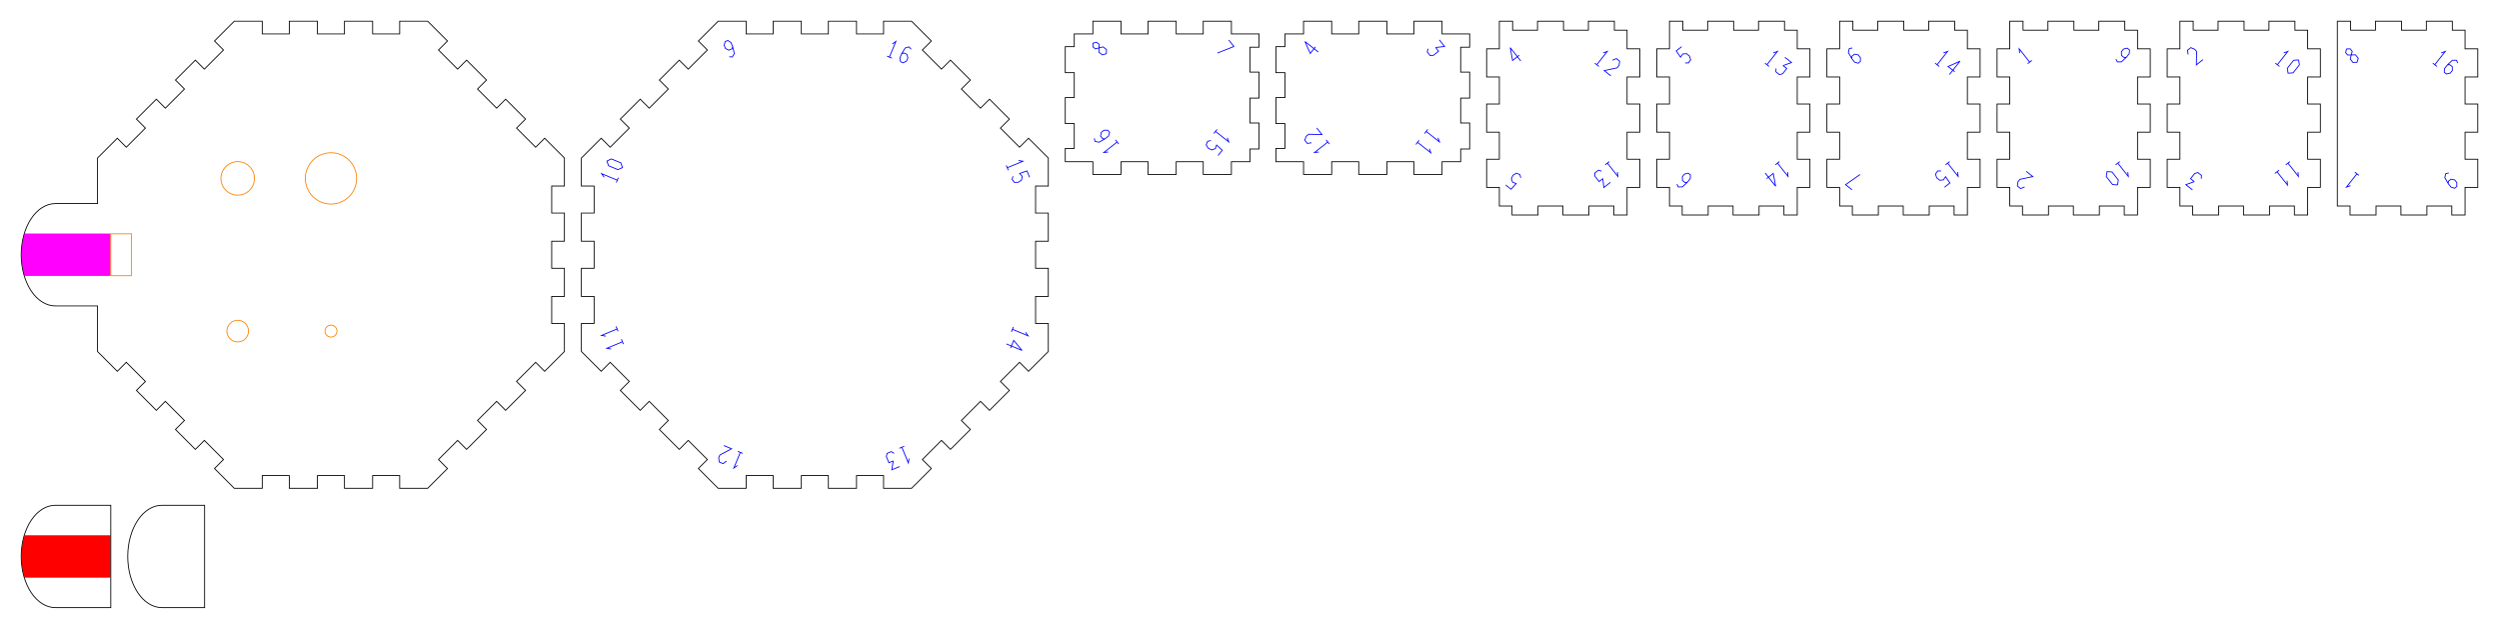
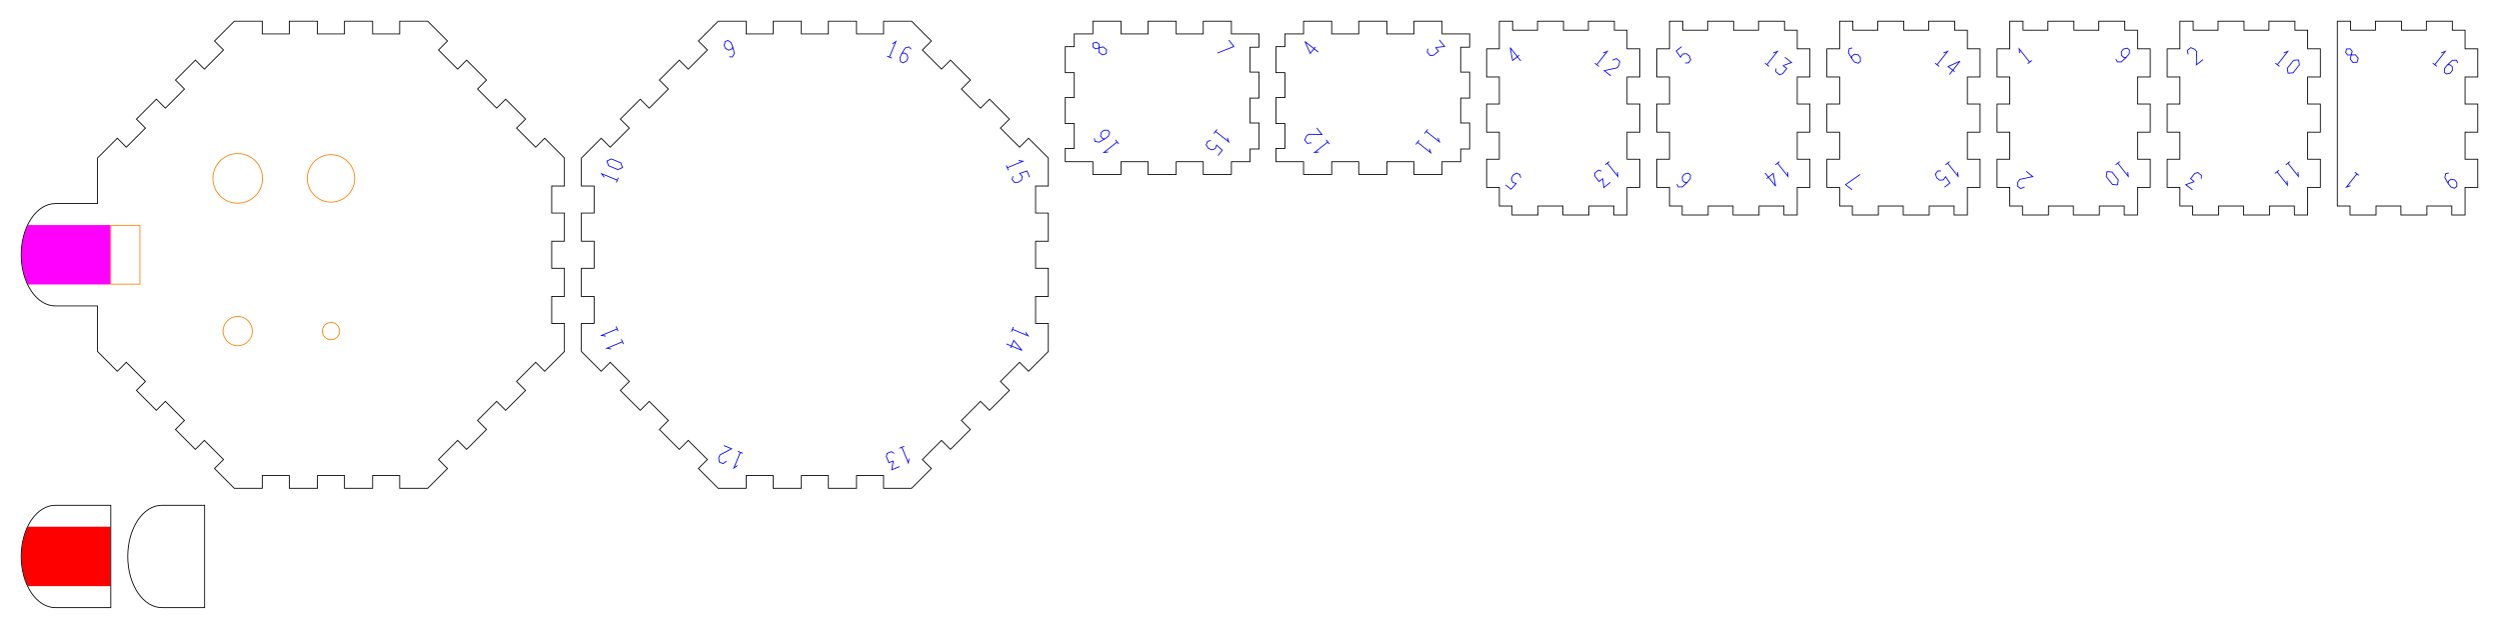
<svg xmlns="http://www.w3.org/2000/svg" width="589.43mm" height="148.26mm" viewBox="0 0 589.43 148.26">
  <g fill="#ff0000" stroke="none">
-     <path d="M 26.065,126.195 L 26.065,136.195 L 5.793,136.195 L 5.706,135.900 L 5.624,135.602 L 5.548,135.301 L 5.477,134.996 L 5.412,134.689 L 5.352,134.380 L 5.298,134.068 L 5.249,133.754 L 5.206,133.438 L 5.169,133.121 L 5.137,132.802 L 5.111,132.482 L 5.091,132.161 L 5.077,131.839 L 5.068,131.517 L 5.065,131.195 L 5.068,130.873 L 5.077,130.551 L 5.091,130.229 L 5.111,129.908 L 5.137,129.588 L 5.169,129.269 L 5.206,128.952 L 5.249,128.636 L 5.298,128.322 L 5.352,128.010 L 5.412,127.701 L 5.477,127.394 L 5.548,127.089 L 5.624,126.788 L 5.706,126.490 L 5.793,126.195 Z" />
+     <path d="M 26.065,124.195 L 26.065,138.195 L 6.567,138.195 L 6.390,137.810 L 6.224,137.416 L 6.068,137.012 L 5.922,136.599 L 5.787,136.178 L 5.663,135.749 L 5.551,135.314 L 5.450,134.872 L 5.360,134.425 L 5.282,133.972 L 5.216,133.516 L 5.162,133.056 L 5.119,132.593 L 5.089,132.128 L 5.071,131.662 L 5.065,131.195 L 5.071,130.728 L 5.089,130.262 L 5.119,129.797 L 5.162,129.334 L 5.216,128.874 L 5.282,128.418 L 5.360,127.965 L 5.450,127.518 L 5.551,127.076 L 5.663,126.641 L 5.787,126.212 L 5.922,125.791 L 6.068,125.378 L 6.224,124.974 L 6.390,124.580 L 6.567,124.195 Z" />
  </g>
  <g fill="#ff00ff" stroke="none">
-     <path d="M 26.065,55.065 L 26.065,65.065 L 5.793,65.065 L 5.706,64.770 L 5.624,64.472 L 5.548,64.171 L 5.477,63.866 L 5.412,63.559 L 5.352,63.250 L 5.298,62.938 L 5.249,62.624 L 5.206,62.308 L 5.169,61.991 L 5.137,61.672 L 5.111,61.352 L 5.091,61.031 L 5.077,60.709 L 5.068,60.387 L 5.065,60.065 L 5.068,59.743 L 5.077,59.421 L 5.091,59.099 L 5.111,58.778 L 5.137,58.458 L 5.169,58.139 L 5.206,57.822 L 5.249,57.506 L 5.298,57.192 L 5.352,56.880 L 5.412,56.571 L 5.477,56.264 L 5.548,55.959 L 5.624,55.658 L 5.706,55.360 L 5.793,55.065 Z" />
+     <path d="M 26.065,53.065 L 26.065,67.065 L 6.567,67.065 L 6.390,66.680 L 6.224,66.286 L 6.068,65.882 L 5.922,65.469 L 5.787,65.048 L 5.663,64.619 L 5.551,64.184 L 5.450,63.742 L 5.360,63.295 L 5.282,62.842 L 5.216,62.386 L 5.162,61.926 L 5.119,61.463 L 5.089,60.998 L 5.071,60.532 L 5.065,60.065 L 5.071,59.598 L 5.089,59.132 L 5.119,58.667 L 5.162,58.204 L 5.216,57.744 L 5.282,57.288 L 5.360,56.835 L 5.450,56.388 L 5.551,55.946 L 5.663,55.511 L 5.787,55.082 L 5.922,54.661 L 6.068,54.248 L 6.224,53.844 L 6.390,53.450 L 6.567,53.065 Z" />
  </g>
  <g fill="none" stroke="#0000ff" stroke-width="0.2">
    <path d="M 172.002,13.388 L 172.743,13.427 L 173.201,12.588 L 172.817,11.015 L 172.404,10.017 L 171.670,9.542 L 171.052,9.798 L 170.800,10.682 L 171.106,11.421 L 171.894,11.831 L 172.627,11.527 L 172.817,11.015" />
    <path d="M 210.466,10.373 L 211.307,9.769 L 209.776,13.464" />
    <path d="M 209.226,13.236 L 210.372,13.711" />
    <path d="M 214.902,11.604 L 214.406,11.052 L 213.489,11.322 L 212.648,12.705 L 212.234,13.703 L 212.417,14.558 L 213.036,14.814 L 213.838,14.367 L 214.144,13.628 L 213.878,12.782 L 213.144,12.478 L 212.648,12.705" />
    <path d="M 240.252,37.847 L 241.274,38.014 L 237.579,39.545" />
    <path d="M 237.351,38.995 L 237.825,40.141" />
    <path d="M 242.843,41.801 L 242.226,40.311 L 240.515,40.886 L 241.106,41.580 L 240.947,42.452 L 240.210,42.972 L 239.274,43.010 L 238.720,42.300 L 238.926,41.544" />
    <path d="M 241.887,78.336 L 242.491,79.177 L 238.796,77.646" />
    <path d="M 239.024,77.096 L 238.549,78.242" />
    <path d="M 237.370,81.089 L 241.065,82.620 L 239.103,80.250 L 238.344,82.083" />
    <path d="M 214.413,108.122 L 214.246,109.144 L 212.715,105.449" />
    <path d="M 213.265,105.221 L 212.119,105.695" />
    <path d="M 212.178,110.001 L 210.345,110.760 L 210.687,108.670" />
    <path d="M 210.687,108.670 L 209.656,109.097 L 209.059,107.656 L 209.226,106.894 L 210.235,106.476 L 210.892,106.897" />
    <path d="M 173.924,109.757 L 173.083,110.361 L 174.614,106.666" />
    <path d="M 175.164,106.894 L 174.018,106.419" />
    <path d="M 171.352,108.692 L 170.557,109.315 L 169.640,108.935 L 169.519,107.933 L 169.794,107.267 L 172.546,105.809 L 170.713,105.050" />
    <path d="M 144.138,82.283 L 143.116,82.116 L 146.811,80.585" />
    <path d="M 147.039,81.135 L 146.565,79.989" />
    <path d="M 142.882,79.253 L 141.861,79.085 L 145.556,77.555" />
    <path d="M 145.784,78.105 L 145.309,76.959" />
    <path d="M 142.503,41.794 L 141.899,40.953 L 145.594,42.484" />
    <path d="M 145.366,43.034 L 145.841,41.888" />
    <path d="M 143.135,37.968 L 144.206,37.473 L 146.423,38.391 L 146.830,39.499 L 145.759,39.995 L 143.542,39.077 L 143.135,37.968" />
    <path d="M 259.211,11.295 L 258.372,11.517 L 257.776,11.046 L 257.798,10.179 L 258.637,9.957 L 259.233,10.428 L 259.211,11.295 L 259.190,12.290 L 260.006,12.934 L 260.937,12.659 L 260.990,11.689 L 260.174,11.044 L 259.211,11.295" />
    <path d="M 289.831,9.440 L 291.030,10.957 L 287.153,12.503" />
    <path d="M 289.480,32.489 L 289.832,33.463 L 286.693,30.983" />
    <path d="M 287.062,30.516 L 286.294,31.489" />
    <path d="M 287.291,36.679 L 288.291,35.414 L 286.955,34.201 L 286.637,35.055 L 285.799,35.342 L 284.985,34.952 L 284.495,34.153 L 284.844,33.323 L 285.605,33.134" />
    <path d="M 261.382,35.841 L 260.353,35.959 L 263.492,33.479" />
    <path d="M 263.861,33.946 L 263.092,32.973" />
    <path d="M 258.110,32.603 L 258.274,33.327 L 259.206,33.539 L 260.615,32.741 L 261.462,32.072 L 261.720,31.236 L 261.305,30.711 L 260.386,30.710 L 259.759,31.206 L 259.579,32.075 L 260.071,32.697 L 260.615,32.741" />
    <path d="M 310.938,12.270 L 307.799,9.790 L 309.042,12.605 L 310.272,11.048" />
    <path d="M 339.494,9.401 L 340.724,10.957 L 338.619,11.198" />
    <path d="M 338.619,11.198 L 339.311,12.073 L 338.087,13.040 L 337.308,13.087 L 336.632,12.231 L 336.857,11.484" />
    <path d="M 339.173,32.489 L 339.525,33.463 L 336.387,30.983" />
    <path d="M 336.756,30.516 L 335.987,31.489" />
    <path d="M 337.140,35.063 L 337.492,36.037 L 334.353,33.557" />
    <path d="M 334.722,33.090 L 333.954,34.063" />
    <path d="M 311.076,35.841 L 310.047,35.959 L 313.185,33.479" />
    <path d="M 313.554,33.946 L 312.786,32.973" />
    <path d="M 309.350,33.657 L 308.352,33.813 L 307.737,33.035 L 308.120,32.100 L 308.685,31.654 L 311.798,31.723 L 310.568,30.166" />
    <path d="M 358.695,14.370 L 356.215,11.231 L 356.773,14.257 L 358.330,13.027" />
    <path d="M 378.136,12.474 L 379.110,12.121 L 376.630,15.260" />
    <path d="M 376.163,14.891 L 377.136,15.660" />
    <path d="M 380.321,14.200 L 381.256,13.817 L 382.034,14.432 L 381.878,15.430 L 381.431,15.995 L 378.387,16.648 L 379.943,17.878" />
    <path d="M 381.488,40.571 L 381.606,41.600 L 379.126,38.461" />
    <path d="M 379.593,38.093 L 378.620,38.861" />
    <path d="M 379.849,42.988 L 378.293,44.218 L 378.052,42.114" />
    <path d="M 378.052,42.114 L 377.177,42.805 L 376.210,41.581 L 376.163,40.802 L 377.019,40.126 L 377.766,40.351" />
    <path d="M 355.145,43.617 L 356.410,44.616 L 357.623,43.281 L 356.768,42.962 L 356.482,42.125 L 356.872,41.311 L 357.671,40.820 L 358.500,41.170 L 358.689,41.931" />
    <path d="M 396.637,11.000 L 395.372,12.000 L 396.391,13.489 L 396.898,12.731 L 397.780,12.647 L 398.481,13.214 L 398.774,14.104 L 398.241,14.831 L 397.457,14.839" />
    <path d="M 418.266,12.474 L 419.240,12.121 L 416.760,15.260" />
    <path d="M 416.293,14.891 L 417.266,15.660" />
    <path d="M 420.996,13.509 L 422.553,14.739 L 420.561,15.460" />
    <path d="M 420.561,15.460 L 421.437,16.152 L 420.470,17.376 L 419.723,17.601 L 418.867,16.925 L 418.913,16.146" />
    <path d="M 421.618,40.571 L 421.736,41.600 L 419.256,38.461" />
    <path d="M 419.723,38.093 L 418.750,38.861" />
    <path d="M 416.332,40.772 L 418.812,43.910 L 418.254,40.884 L 416.698,42.114" />
    <path d="M 395.532,43.412 L 395.859,44.078 L 396.815,44.069 L 398.001,42.967 L 398.671,42.120 L 398.728,41.247 L 398.202,40.832 L 397.308,41.043 L 396.812,41.671 L 396.838,42.558 L 397.461,43.050 L 398.001,42.967" />
    <path d="M 436.907,11.298 L 436.183,11.462 L 435.972,12.394 L 436.769,13.803 L 437.438,14.650 L 438.274,14.908 L 438.799,14.493 L 438.801,13.574 L 438.305,12.946 L 437.436,12.766 L 436.813,13.258 L 436.769,13.803" />
    <path d="M 458.396,12.474 L 459.370,12.121 L 456.890,15.260" />
    <path d="M 456.423,14.891 L 457.396,15.660" />
    <path d="M 459.814,17.570 L 462.294,14.432 L 459.479,15.674 L 461.036,16.904" />
    <path d="M 461.748,40.571 L 461.866,41.600 L 459.386,38.461" />
    <path d="M 459.853,38.093 L 458.880,38.861" />
    <path d="M 458.650,44.141 L 459.915,43.142 L 458.896,41.652 L 458.389,42.410 L 457.507,42.495 L 456.806,41.927 L 456.514,41.037 L 457.046,40.310 L 457.830,40.303" />
    <path d="M 436.826,44.739 L 435.308,43.540 L 438.722,41.139" />
    <path d="M 476.372,12.536 L 476.255,11.508 L 478.735,14.646" />
    <path d="M 478.268,15.015 L 479.241,14.247" />
    <path d="M 499.084,13.934 L 499.411,14.600 L 500.367,14.591 L 501.553,13.489 L 502.223,12.642 L 502.280,11.769 L 501.754,11.354 L 500.860,11.565 L 500.364,12.193 L 500.390,13.080 L 501.013,13.572 L 501.553,13.489" />
    <path d="M 501.878,40.571 L 501.996,41.600 L 499.516,38.461" />
    <path d="M 499.983,38.093 L 499.010,38.861" />
    <path d="M 499.461,43.603 L 498.284,43.513 L 496.796,41.630 L 496.981,40.464 L 498.158,40.554 L 499.646,42.437 L 499.461,43.603" />
    <path d="M 477.540,44.080 L 476.605,44.463 L 475.827,43.848 L 475.983,42.850 L 476.430,42.285 L 479.474,41.631 L 477.918,40.401" />
    <path d="M 516.113,12.844 L 515.957,11.846 L 516.735,11.231 L 517.670,11.614 L 518.116,12.179 L 518.048,15.292 L 519.604,14.062" />
    <path d="M 538.656,12.474 L 539.630,12.121 L 537.150,15.260" />
    <path d="M 536.683,14.891 L 537.656,15.660" />
    <path d="M 542.165,14.124 L 542.350,15.290 L 540.862,17.173 L 539.685,17.263 L 539.500,16.097 L 540.988,14.214 L 542.165,14.124" />
    <path d="M 542.008,40.571 L 542.126,41.600 L 539.646,38.461" />
    <path d="M 540.113,38.093 L 539.140,38.861" />
    <path d="M 539.435,42.605 L 539.552,43.633 L 537.072,40.495" />
    <path d="M 537.539,40.126 L 536.566,40.895" />
    <path d="M 517.124,44.770 L 515.568,43.540 L 517.559,42.820" />
    <path d="M 517.559,42.820 L 516.684,42.128 L 517.651,40.904 L 518.398,40.678 L 519.254,41.355 L 519.207,42.134" />
    <path d="M 554.592,12.951 L 553.725,12.973 L 553.254,12.377 L 553.476,11.538 L 554.343,11.516 L 554.814,12.112 L 554.592,12.951 L 554.341,13.914 L 554.986,14.730 L 555.956,14.677 L 556.231,13.746 L 555.587,12.930 L 554.592,12.951" />
    <path d="M 575.786,12.474 L 576.760,12.121 L 574.280,15.260" />
    <path d="M 573.813,14.891 L 574.786,15.660" />
    <path d="M 579.719,14.867 L 579.392,14.201 L 578.436,14.211 L 577.250,15.312 L 576.580,16.160 L 576.523,17.032 L 577.048,17.447 L 577.942,17.236 L 578.438,16.608 L 578.412,15.721 L 577.790,15.229 L 577.250,15.312" />
    <path d="M 577.589,40.776 L 576.865,40.940 L 576.654,41.872 L 577.451,43.281 L 578.120,44.128 L 578.956,44.386 L 579.481,43.971 L 579.483,43.052 L 578.987,42.424 L 578.118,42.244 L 577.495,42.736 L 577.451,43.281" />
    <path d="M 554.411,43.772 L 553.437,44.124 L 555.917,40.986" />
    <path d="M 556.384,41.355 L 555.411,40.586" />
  </g>
  <g fill="none" stroke="#ff8000" stroke-width="0.2">
-     <path d="M 26.130,55.130 L 31.000,55.130 L 31.000,65.000 L 26.130,65.000 Z" />
-     <circle cx="78.065" cy="78.065" r="1.408" />
-     <circle cx="56.065" cy="78.065" r="2.552" />
-     <circle cx="56.065" cy="42.065" r="3.955" />
-     <circle cx="78.065" cy="42.065" r="6.051" />
+     <path d="M 26.130,53.130 L 33.000,53.130 L 33.000,67.000 L 26.130,67.000 Z" />
+     <circle cx="78.065" cy="78.065" r="2.036" />
+     <circle cx="56.065" cy="78.065" r="3.456" />
+     <circle cx="56.065" cy="42.065" r="5.855" />
+     <circle cx="78.065" cy="42.065" r="5.593" />
  </g>
  <g fill="none" stroke="#000000" stroke-width="0.2">
    <path d="M 55.256,115.130 L 61.857,115.130 L 61.857,112.130 L 68.236,112.130 L 68.236,115.130 L 74.875,115.130 L 74.875,112.130 L 81.255,112.130 L 81.255,115.130 L 87.894,115.130 L 87.894,112.130 L 94.273,112.130 L 94.273,115.130 L 100.874,115.130 L 105.541,110.462 L 103.420,108.341 L 107.931,103.830 L 110.052,105.952 L 114.746,101.257 L 112.625,99.136 L 117.136,94.625 L 119.257,96.746 L 123.952,92.052 L 121.830,89.931 L 126.341,85.420 L 128.462,87.541 L 133.130,82.874 L 133.130,76.273 L 130.130,76.273 L 130.130,69.894 L 133.130,69.894 L 133.130,63.255 L 130.130,63.255 L 130.130,56.875 L 133.130,56.875 L 133.130,50.236 L 130.130,50.236 L 130.130,43.857 L 133.130,43.857 L 133.130,37.256 L 128.462,32.589 L 126.341,34.710 L 121.830,30.199 L 123.952,28.078 L 119.257,23.384 L 117.136,25.505 L 112.625,20.994 L 114.746,18.873 L 110.052,14.178 L 107.931,16.300 L 103.420,11.789 L 105.541,9.668 L 100.874,5.000 L 94.273,5.000 L 94.273,8.000 L 87.894,8.000 L 87.894,5.000 L 81.255,5.000 L 81.255,8.000 L 74.875,8.000 L 74.875,5.000 L 68.236,5.000 L 68.236,8.000 L 61.857,8.000 L 61.857,5.000 L 55.256,5.000 L 50.589,9.668 L 52.710,11.789 L 48.199,16.300 L 46.078,14.178 L 41.384,18.873 L 43.505,20.994 L 38.994,25.505 L 36.873,23.384 L 32.178,28.078 L 34.300,30.199 L 29.789,34.710 L 27.668,32.589 L 23.000,37.256 L 23.000,48.000 L 13.063,48.000 L 12.271,48.058 L 11.486,48.233 L 10.716,48.522 L 9.969,48.923 L 9.253,49.431 L 8.574,50.041 L 7.939,50.748 L 7.354,51.544 L 6.824,52.421 L 6.354,53.372 L 5.948,54.386 L 5.611,55.455 L 5.346,56.569 L 5.154,57.715 L 5.039,58.885 L 5.000,60.065 L 5.039,61.245 L 5.154,62.415 L 5.346,63.561 L 5.611,64.675 L 5.948,65.744 L 6.354,66.758 L 6.824,67.709 L 7.354,68.586 L 7.939,69.382 L 8.574,70.089 L 9.253,70.699 L 9.969,71.207 L 10.716,71.608 L 11.486,71.897 L 12.271,72.072 L 13.063,72.130 L 23.000,72.130 L 23.000,82.874 L 27.668,87.541 L 29.789,85.420 L 34.300,89.931 L 32.178,92.052 L 36.873,96.746 L 38.994,94.625 L 43.505,99.136 L 41.384,101.257 L 46.078,105.952 L 48.199,103.830 L 52.710,108.341 L 50.589,110.462 Z" />
    <path d="M 169.386,5.000 L 175.987,5.000 L 175.987,8.000 L 182.366,8.000 L 182.366,5.000 L 189.005,5.000 L 189.005,8.000 L 195.385,8.000 L 195.385,5.000 L 202.024,5.000 L 202.024,8.000 L 208.403,8.000 L 208.403,5.000 L 215.004,5.000 L 219.671,9.668 L 217.550,11.789 L 222.061,16.300 L 224.182,14.178 L 228.876,18.873 L 226.755,20.994 L 231.266,25.505 L 233.387,23.384 L 238.082,28.078 L 235.960,30.199 L 240.471,34.710 L 242.592,32.589 L 247.260,37.256 L 247.260,43.857 L 244.260,43.857 L 244.260,50.236 L 247.260,50.236 L 247.260,56.875 L 244.260,56.875 L 244.260,63.255 L 247.260,63.255 L 247.260,69.894 L 244.260,69.894 L 244.260,76.273 L 247.260,76.273 L 247.260,82.874 L 242.592,87.541 L 240.471,85.420 L 235.960,89.931 L 238.082,92.052 L 233.387,96.746 L 231.266,94.625 L 226.755,99.136 L 228.876,101.257 L 224.182,105.952 L 222.061,103.830 L 217.550,108.341 L 219.671,110.462 L 215.004,115.130 L 208.403,115.130 L 208.403,112.130 L 202.024,112.130 L 202.024,115.130 L 195.385,115.130 L 195.385,112.130 L 189.005,112.130 L 189.005,115.130 L 182.366,115.130 L 182.366,112.130 L 175.987,112.130 L 175.987,115.130 L 169.386,115.130 L 164.719,110.462 L 166.840,108.341 L 162.329,103.830 L 160.208,105.952 L 155.514,101.257 L 157.635,99.136 L 153.124,94.625 L 151.003,96.746 L 146.308,92.052 L 148.430,89.931 L 143.919,85.420 L 141.798,87.541 L 137.130,82.874 L 137.130,76.273 L 140.130,76.273 L 140.130,69.894 L 137.130,69.894 L 137.130,63.255 L 140.130,63.255 L 140.130,56.875 L 137.130,56.875 L 137.130,50.236 L 140.130,50.236 L 140.130,43.857 L 137.130,43.857 L 137.130,37.256 L 141.798,32.589 L 143.919,34.710 L 148.430,30.199 L 146.308,28.078 L 151.003,23.384 L 153.124,25.505 L 157.635,20.994 L 155.514,18.873 L 160.208,14.178 L 162.329,16.300 L 166.840,11.789 L 164.719,9.668 Z" />
    <path d="M 253.381,8.000 L 257.769,8.000 L 257.769,5.000 L 264.408,5.000 L 264.408,8.000 L 270.787,8.000 L 270.787,5.000 L 277.426,5.000 L 277.426,8.000 L 283.805,8.000 L 283.805,5.000 L 290.444,5.000 L 290.444,8.000 L 296.953,8.000 L 296.953,11.130 L 294.832,11.130 L 294.832,17.000 L 296.953,17.000 L 296.953,23.130 L 294.832,23.130 L 294.832,29.000 L 296.953,29.000 L 296.953,35.130 L 294.832,35.130 L 294.832,38.130 L 290.444,38.130 L 290.444,41.130 L 283.805,41.130 L 283.805,38.130 L 277.426,38.130 L 277.426,41.130 L 270.787,41.130 L 270.787,38.130 L 264.408,38.130 L 264.408,41.130 L 257.769,41.130 L 257.769,38.130 L 251.260,38.130 L 251.260,35.000 L 253.381,35.000 L 253.381,29.130 L 251.260,29.130 L 251.260,23.000 L 253.381,23.000 L 253.381,17.130 L 251.260,17.130 L 251.260,11.000 L 253.381,11.000 Z" />
    <path d="M 303.075,8.000 L 307.463,8.000 L 307.463,5.000 L 314.102,5.000 L 314.102,8.000 L 320.481,8.000 L 320.481,5.000 L 327.120,5.000 L 327.120,8.000 L 333.499,8.000 L 333.499,5.000 L 340.138,5.000 L 340.138,8.000 L 346.647,8.000 L 346.647,11.130 L 344.526,11.130 L 344.526,17.000 L 346.647,17.000 L 346.647,23.130 L 344.526,23.130 L 344.526,29.000 L 346.647,29.000 L 346.647,35.130 L 344.526,35.130 L 344.526,38.130 L 340.138,38.130 L 340.138,41.130 L 333.499,41.130 L 333.499,38.130 L 327.120,38.130 L 327.120,41.130 L 320.481,41.130 L 320.481,38.130 L 314.102,38.130 L 314.102,41.130 L 307.463,41.130 L 307.463,38.130 L 300.953,38.130 L 300.953,35.000 L 303.075,35.000 L 303.075,29.130 L 300.953,29.130 L 300.953,23.000 L 303.075,23.000 L 303.075,17.130 L 300.953,17.130 L 300.953,11.000 L 303.075,11.000 Z" />
    <path d="M 353.647,5.000 L 356.777,5.000 L 356.777,7.121 L 362.647,7.121 L 362.647,5.000 L 368.777,5.000 L 368.777,7.121 L 374.647,7.121 L 374.647,5.000 L 380.777,5.000 L 380.777,7.121 L 383.777,7.121 L 383.777,11.509 L 386.777,11.509 L 386.777,18.148 L 383.777,18.148 L 383.777,24.527 L 386.777,24.527 L 386.777,31.166 L 383.777,31.166 L 383.777,37.545 L 386.777,37.545 L 386.777,44.184 L 383.777,44.184 L 383.777,50.693 L 380.647,50.693 L 380.647,48.572 L 374.777,48.572 L 374.777,50.693 L 368.647,50.693 L 368.647,48.572 L 362.777,48.572 L 362.777,50.693 L 356.647,50.693 L 356.647,48.572 L 353.647,48.572 L 353.647,44.184 L 350.647,44.184 L 350.647,37.545 L 353.647,37.545 L 353.647,31.166 L 350.647,31.166 L 350.647,24.527 L 353.647,24.527 L 353.647,18.148 L 350.647,18.148 L 350.647,11.509 L 353.647,11.509 Z" />
    <path d="M 393.777,5.000 L 396.907,5.000 L 396.907,7.121 L 402.777,7.121 L 402.777,5.000 L 408.907,5.000 L 408.907,7.121 L 414.777,7.121 L 414.777,5.000 L 420.907,5.000 L 420.907,7.121 L 423.907,7.121 L 423.907,11.509 L 426.907,11.509 L 426.907,18.148 L 423.907,18.148 L 423.907,24.527 L 426.907,24.527 L 426.907,31.166 L 423.907,31.166 L 423.907,37.545 L 426.907,37.545 L 426.907,44.184 L 423.907,44.184 L 423.907,50.693 L 420.777,50.693 L 420.777,48.572 L 414.907,48.572 L 414.907,50.693 L 408.777,50.693 L 408.777,48.572 L 402.907,48.572 L 402.907,50.693 L 396.777,50.693 L 396.777,48.572 L 393.777,48.572 L 393.777,44.184 L 390.777,44.184 L 390.777,37.545 L 393.777,37.545 L 393.777,31.166 L 390.777,31.166 L 390.777,24.527 L 393.777,24.527 L 393.777,18.148 L 390.777,18.148 L 390.777,11.509 L 393.777,11.509 Z" />
    <path d="M 433.907,5.000 L 437.037,5.000 L 437.037,7.121 L 442.907,7.121 L 442.907,5.000 L 449.037,5.000 L 449.037,7.121 L 454.907,7.121 L 454.907,5.000 L 461.037,5.000 L 461.037,7.121 L 464.037,7.121 L 464.037,11.509 L 467.037,11.509 L 467.037,18.148 L 464.037,18.148 L 464.037,24.527 L 467.037,24.527 L 467.037,31.166 L 464.037,31.166 L 464.037,37.545 L 467.037,37.545 L 467.037,44.184 L 464.037,44.184 L 464.037,50.693 L 460.907,50.693 L 460.907,48.572 L 455.037,48.572 L 455.037,50.693 L 448.907,50.693 L 448.907,48.572 L 443.037,48.572 L 443.037,50.693 L 436.907,50.693 L 436.907,48.572 L 433.907,48.572 L 433.907,44.184 L 430.907,44.184 L 430.907,37.545 L 433.907,37.545 L 433.907,31.166 L 430.907,31.166 L 430.907,24.527 L 433.907,24.527 L 433.907,18.148 L 430.907,18.148 L 430.907,11.509 L 433.907,11.509 Z" />
    <path d="M 474.037,5.000 L 477.167,5.000 L 477.167,7.121 L 483.037,7.121 L 483.037,5.000 L 489.167,5.000 L 489.167,7.121 L 495.037,7.121 L 495.037,5.000 L 501.167,5.000 L 501.167,7.121 L 504.167,7.121 L 504.167,11.509 L 507.167,11.509 L 507.167,18.148 L 504.167,18.148 L 504.167,24.527 L 507.167,24.527 L 507.167,31.166 L 504.167,31.166 L 504.167,37.545 L 507.167,37.545 L 507.167,44.184 L 504.167,44.184 L 504.167,50.693 L 501.037,50.693 L 501.037,48.572 L 495.167,48.572 L 495.167,50.693 L 489.037,50.693 L 489.037,48.572 L 483.167,48.572 L 483.167,50.693 L 477.037,50.693 L 477.037,48.572 L 474.037,48.572 L 474.037,44.184 L 471.037,44.184 L 471.037,37.545 L 474.037,37.545 L 474.037,31.166 L 471.037,31.166 L 471.037,24.527 L 474.037,24.527 L 474.037,18.148 L 471.037,18.148 L 471.037,11.509 L 474.037,11.509 Z" />
    <path d="M 514.167,5.000 L 517.297,5.000 L 517.297,7.121 L 523.167,7.121 L 523.167,5.000 L 529.297,5.000 L 529.297,7.121 L 535.167,7.121 L 535.167,5.000 L 541.297,5.000 L 541.297,7.121 L 544.297,7.121 L 544.297,11.509 L 547.297,11.509 L 547.297,18.148 L 544.297,18.148 L 544.297,24.527 L 547.297,24.527 L 547.297,31.166 L 544.297,31.166 L 544.297,37.545 L 547.297,37.545 L 547.297,44.184 L 544.297,44.184 L 544.297,50.693 L 541.167,50.693 L 541.167,48.572 L 535.297,48.572 L 535.297,50.693 L 529.167,50.693 L 529.167,48.572 L 523.297,48.572 L 523.297,50.693 L 517.167,50.693 L 517.167,48.572 L 514.167,48.572 L 514.167,44.184 L 511.167,44.184 L 511.167,37.545 L 514.167,37.545 L 514.167,31.166 L 511.167,31.166 L 511.167,24.527 L 514.167,24.527 L 514.167,18.148 L 511.167,18.148 L 511.167,11.509 L 514.167,11.509 Z" />
    <path d="M 551.297,5.000 L 554.427,5.000 L 554.427,7.121 L 560.297,7.121 L 560.297,5.000 L 566.427,5.000 L 566.427,7.121 L 572.297,7.121 L 572.297,5.000 L 578.427,5.000 L 578.427,7.121 L 581.427,7.121 L 581.427,11.509 L 584.427,11.509 L 584.427,18.148 L 581.427,18.148 L 581.427,24.527 L 584.427,24.527 L 584.427,31.166 L 581.427,31.166 L 581.427,37.545 L 584.427,37.545 L 584.427,44.184 L 581.427,44.184 L 581.427,50.693 L 578.297,50.693 L 578.297,48.572 L 572.427,48.572 L 572.427,50.693 L 566.297,50.693 L 566.297,48.572 L 560.427,48.572 L 560.427,50.693 L 554.297,50.693 L 554.297,48.572 L 551.297,48.572 Z" />
    <path d="M 26.130,119.130 L 26.130,143.260 L 13.063,143.260 L 12.271,143.202 L 11.486,143.027 L 10.716,142.738 L 9.969,142.337 L 9.253,141.829 L 8.574,141.219 L 7.939,140.512 L 7.354,139.716 L 6.824,138.839 L 6.354,137.888 L 5.948,136.874 L 5.611,135.805 L 5.346,134.691 L 5.154,133.545 L 5.039,132.375 L 5.000,131.195 L 5.039,130.015 L 5.154,128.845 L 5.346,127.699 L 5.611,126.585 L 5.948,125.516 L 6.354,124.502 L 6.824,123.551 L 7.354,122.674 L 7.939,121.878 L 8.574,121.171 L 9.253,120.561 L 9.969,120.053 L 10.716,119.652 L 11.486,119.363 L 12.271,119.188 L 13.063,119.130 Z" />
    <path d="M 48.260,119.130 L 48.260,143.260 L 38.193,143.260 L 37.401,143.202 L 36.616,143.027 L 35.846,142.738 L 35.099,142.337 L 34.383,141.829 L 33.704,141.219 L 33.069,140.512 L 32.484,139.716 L 31.954,138.839 L 31.484,137.888 L 31.078,136.874 L 30.741,135.805 L 30.476,134.691 L 30.284,133.545 L 30.169,132.375 L 30.130,131.195 L 30.169,130.015 L 30.284,128.845 L 30.476,127.699 L 30.741,126.585 L 31.078,125.516 L 31.484,124.502 L 31.954,123.551 L 32.484,122.674 L 33.069,121.878 L 33.704,121.171 L 34.383,120.561 L 35.099,120.053 L 35.846,119.652 L 36.616,119.363 L 37.401,119.188 L 38.193,119.130 Z" />
  </g>
</svg>
